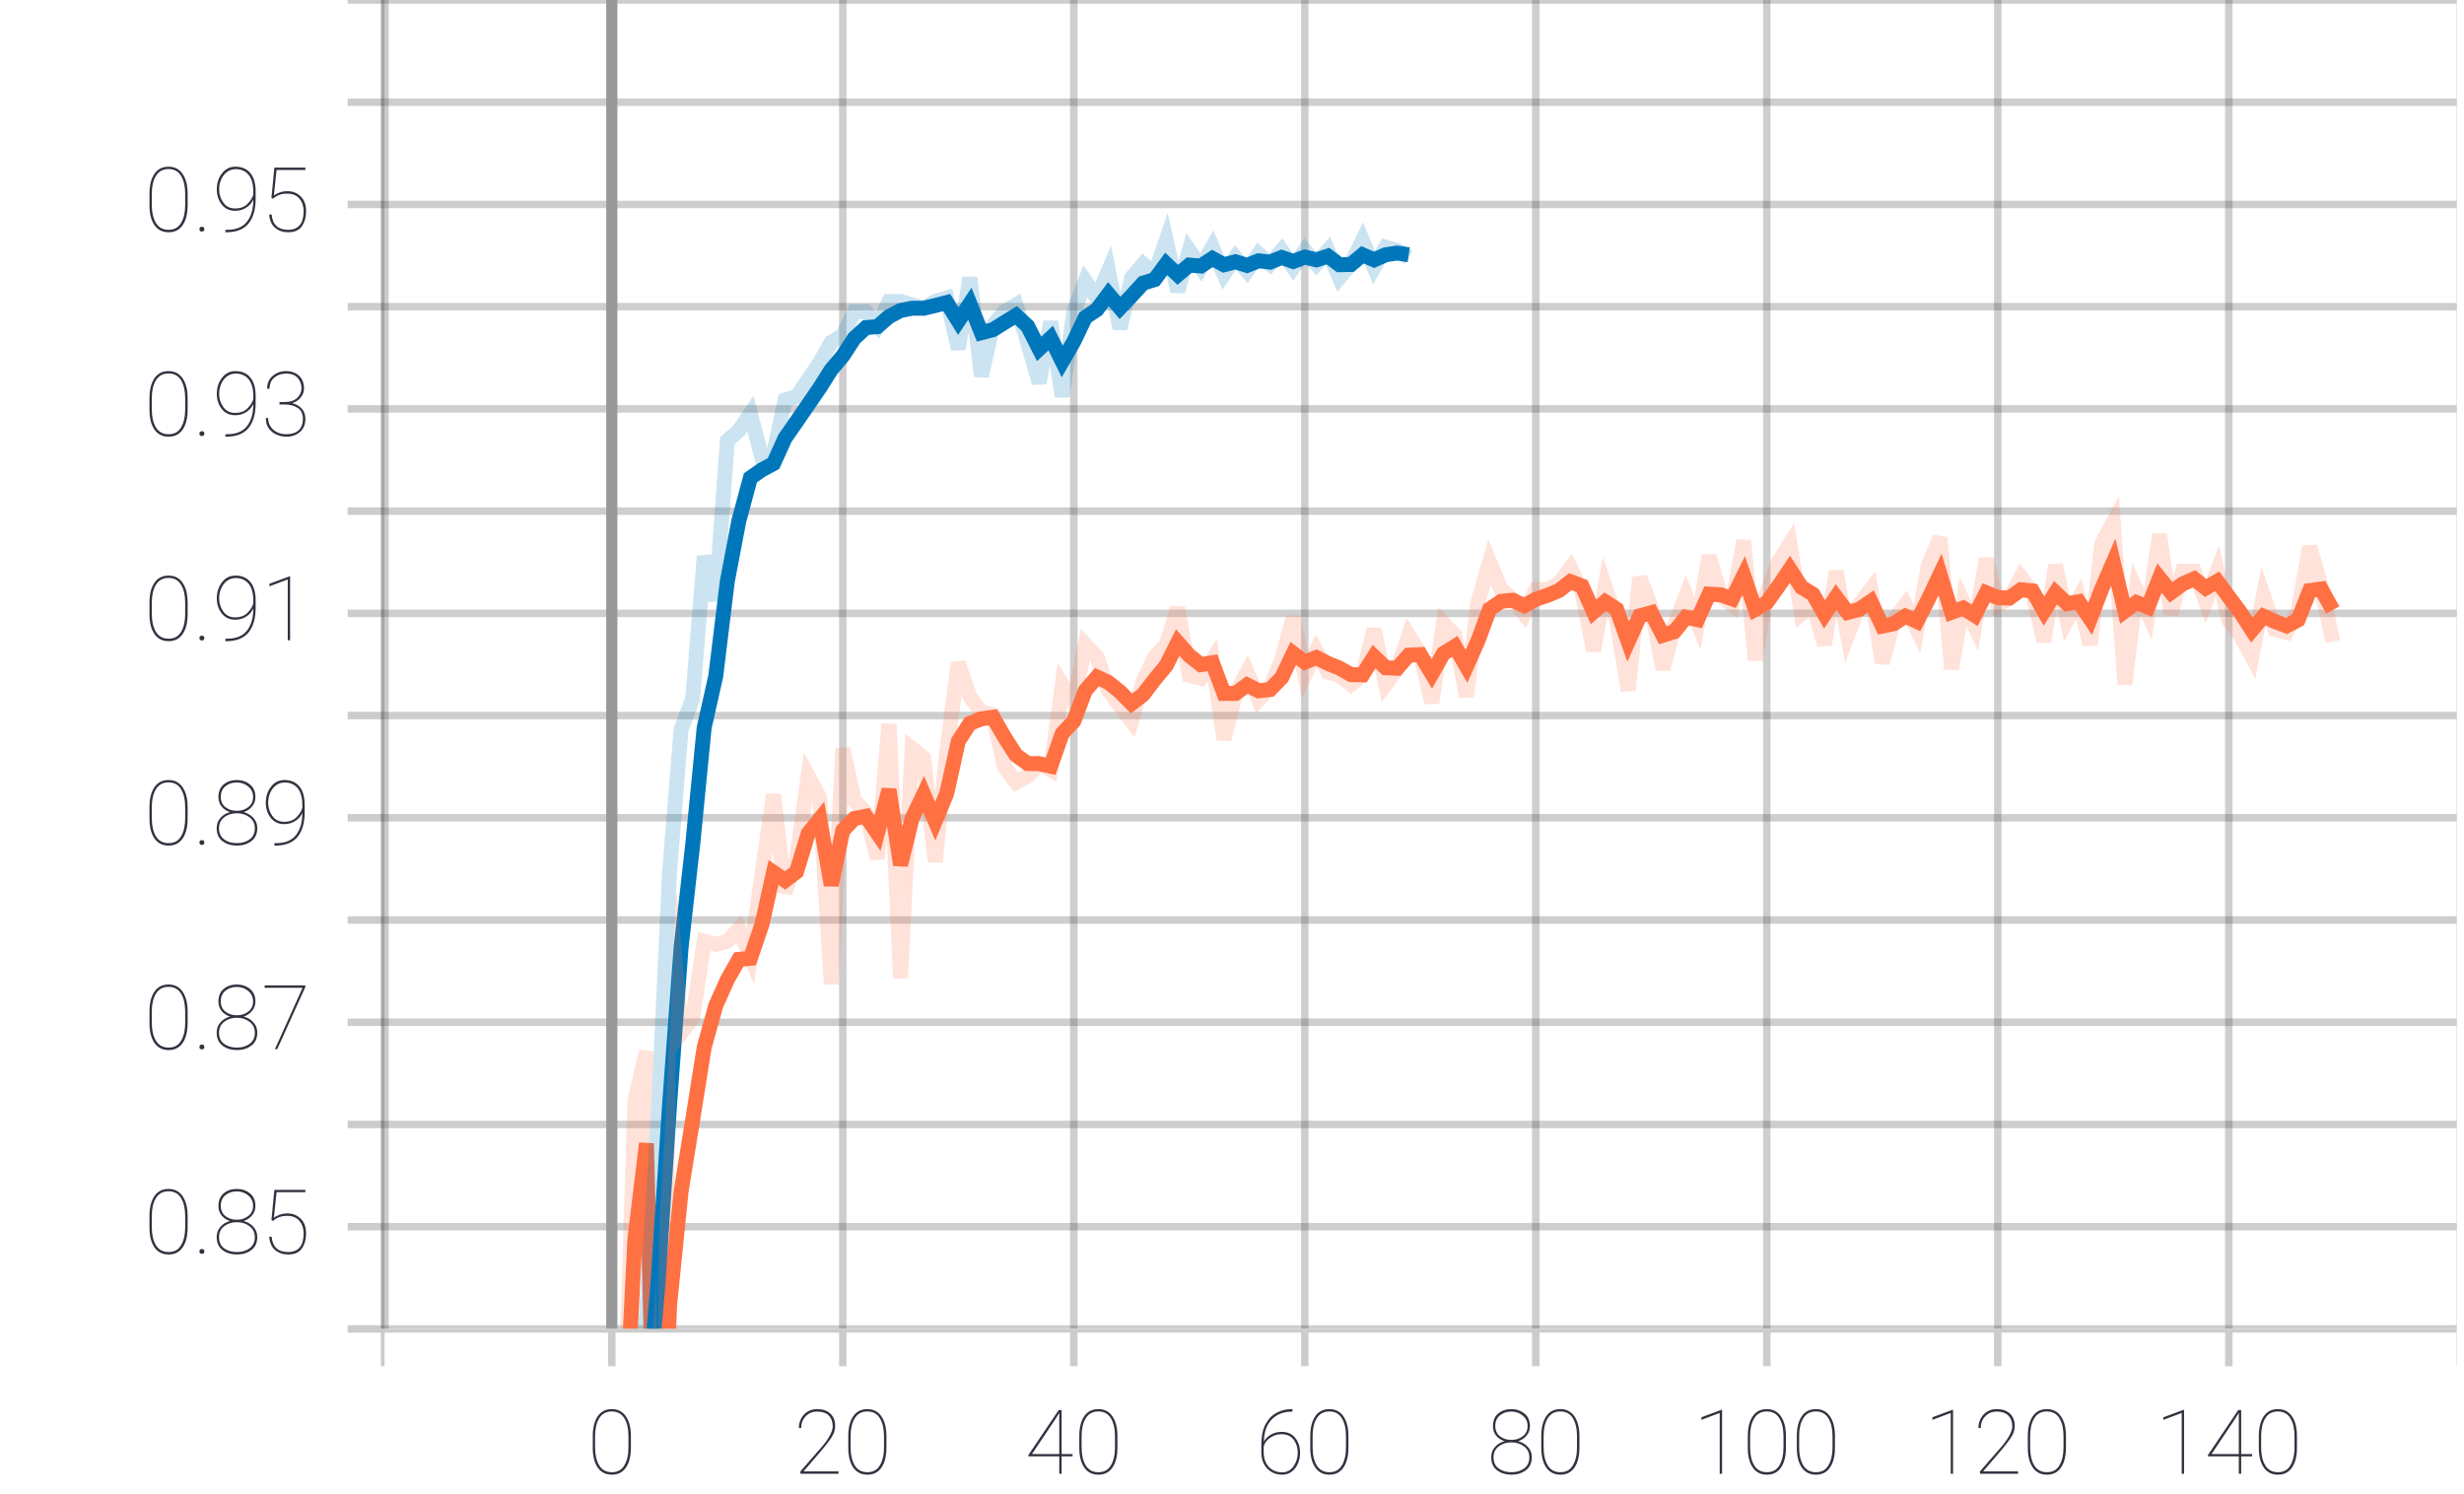
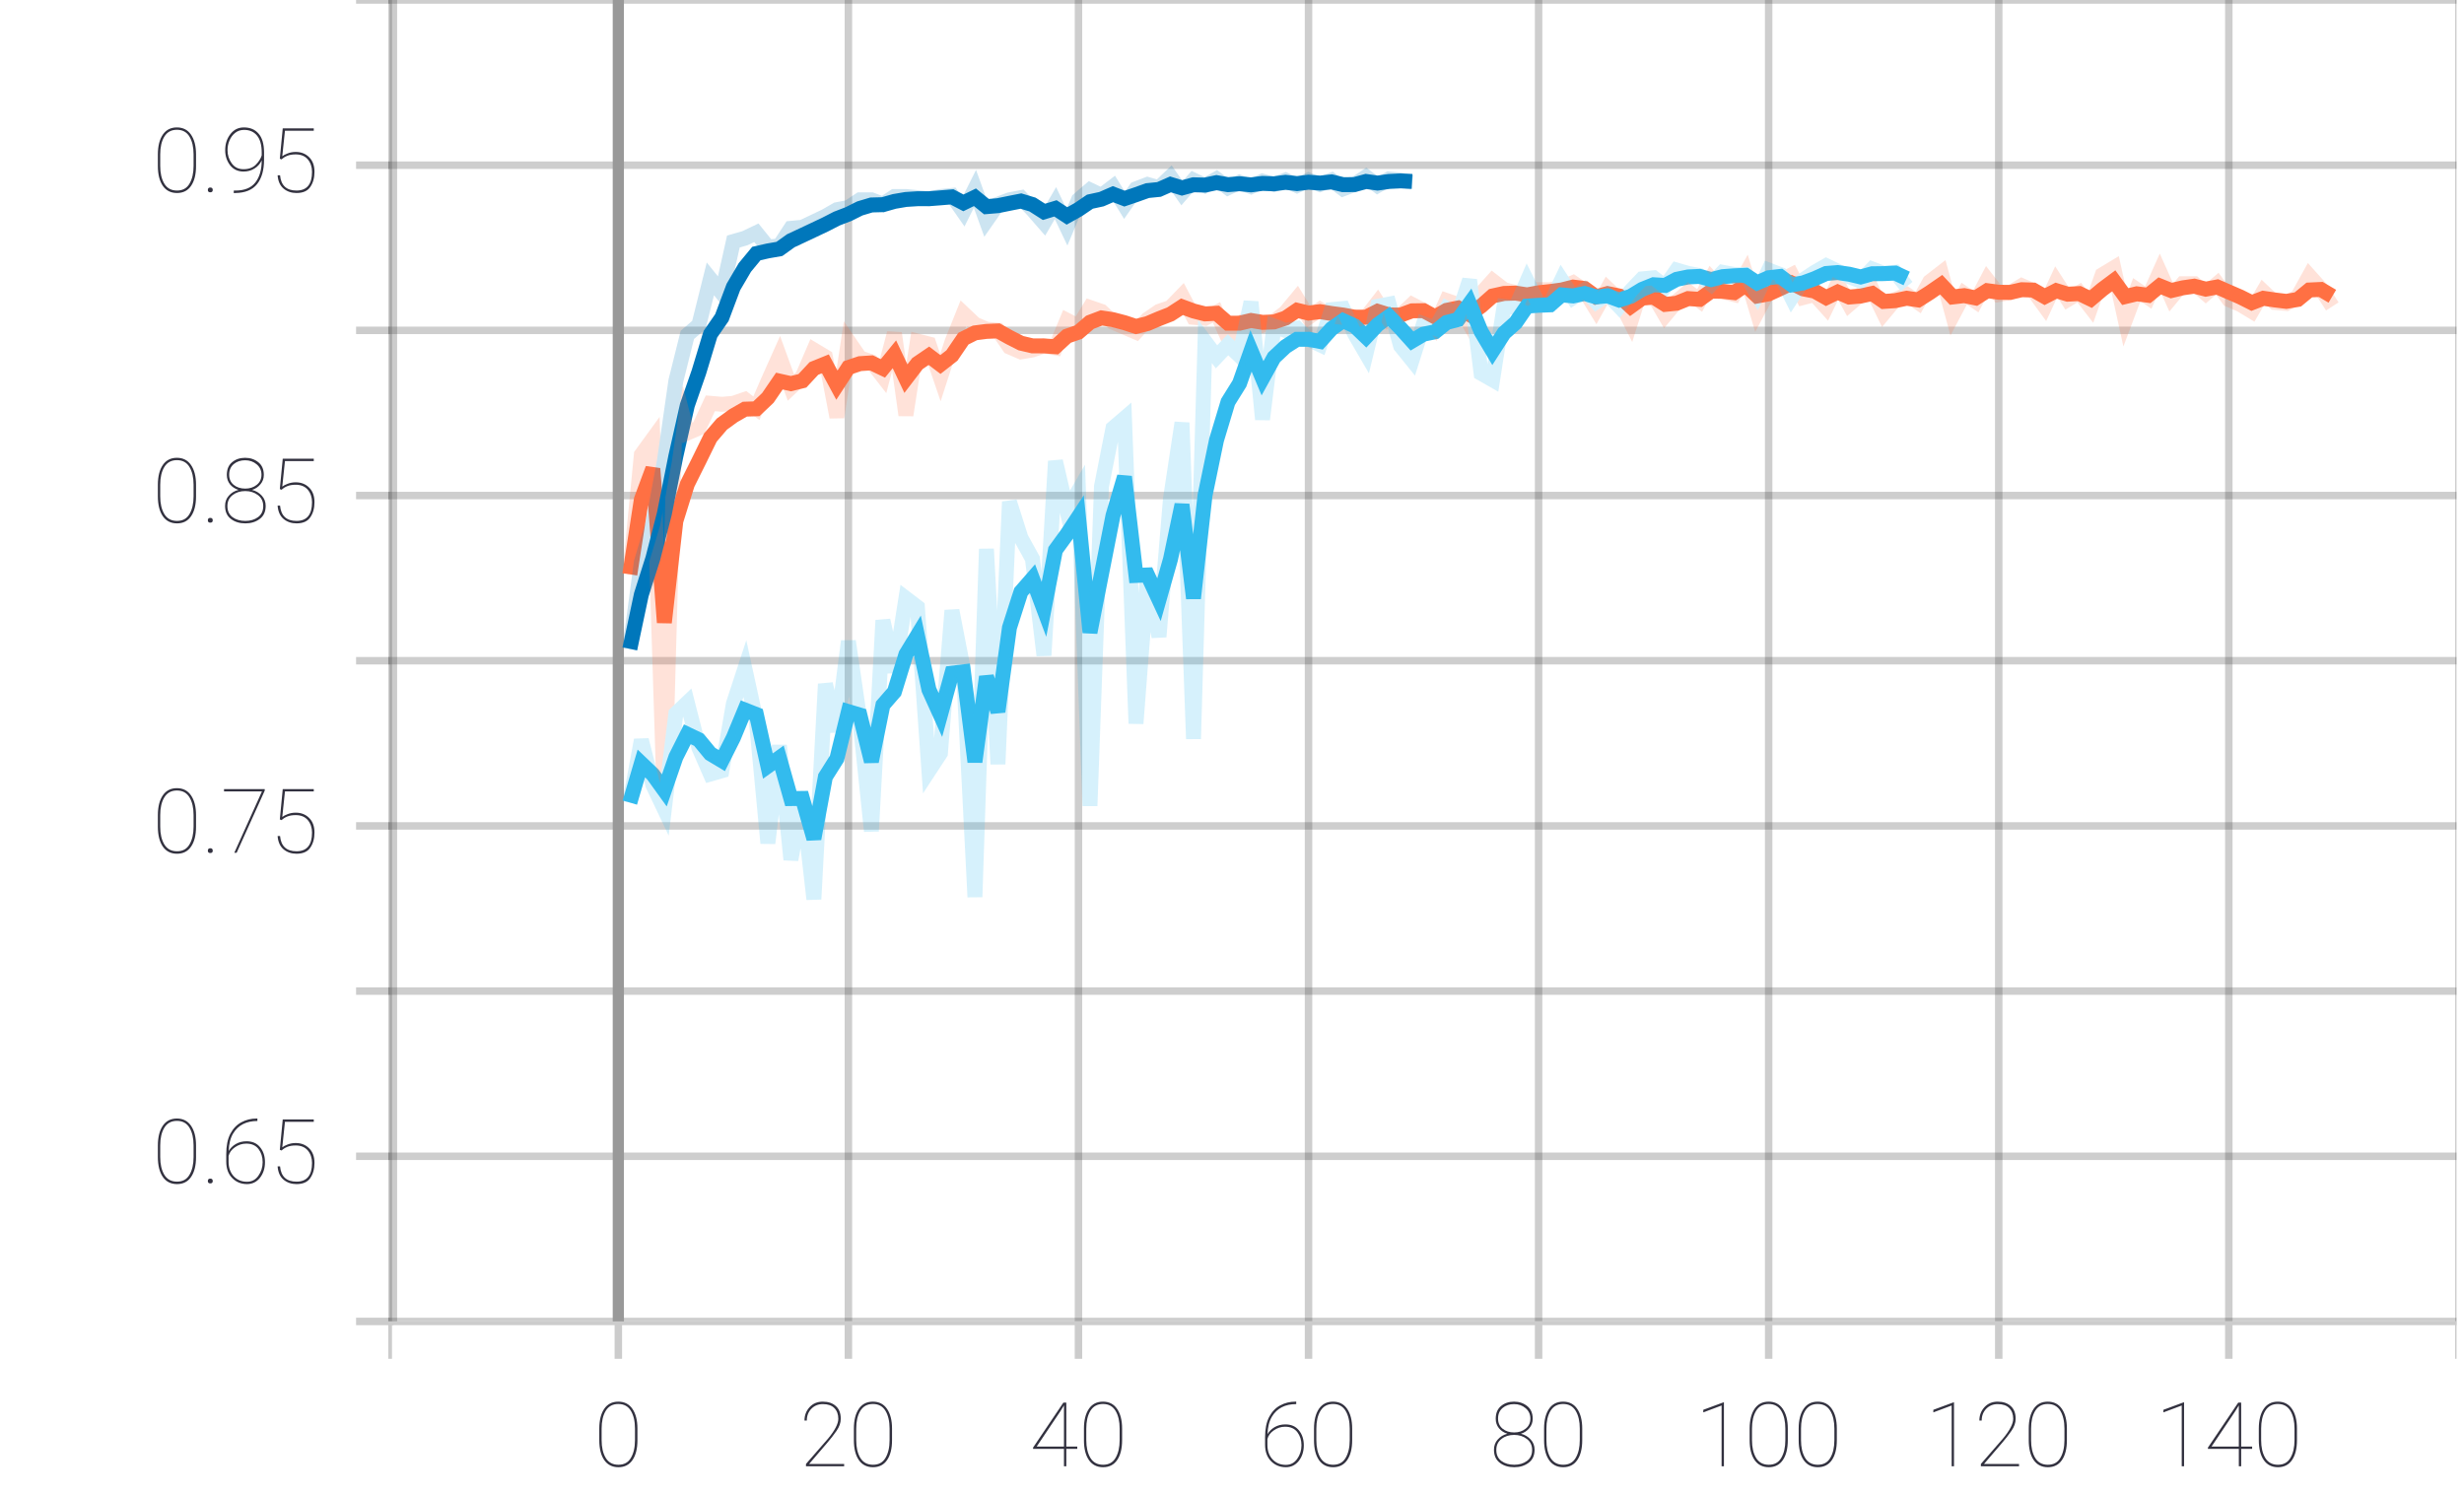
<svg xmlns="http://www.w3.org/2000/svg" viewBox="0 0 330 200">
  <g>
    <g>
      <g>
        <g>
          <g>
-             <line x1="51.562" y1="178" x2="46.562" y2="178" style="visibility: inherit;" fill="rgb(0, 0, 0)" stroke="rgb(204, 204, 204)" stroke-width="1px" />
-             <line x1="51.562" y1="164.308" x2="46.562" y2="164.308" style="visibility: inherit;" fill="rgb(0, 0, 0)" stroke="rgb(204, 204, 204)" stroke-width="1px" />
-             <line x1="51.562" y1="150.615" x2="46.562" y2="150.615" style="visibility: inherit;" fill="rgb(0, 0, 0)" stroke="rgb(204, 204, 204)" stroke-width="1px" />
-             <line x1="51.562" y1="136.923" x2="46.562" y2="136.923" style="visibility: inherit;" fill="rgb(0, 0, 0)" stroke="rgb(204, 204, 204)" stroke-width="1px" />
-             <line x1="51.562" y1="123.231" x2="46.562" y2="123.231" style="visibility: inherit;" fill="rgb(0, 0, 0)" stroke="rgb(204, 204, 204)" stroke-width="1px" />
-             <line x1="51.562" y1="109.538" x2="46.562" y2="109.538" style="visibility: inherit;" fill="rgb(0, 0, 0)" stroke="rgb(204, 204, 204)" stroke-width="1px" />
-             <line x1="51.562" y1="95.846" x2="46.562" y2="95.846" style="visibility: inherit;" fill="rgb(0, 0, 0)" stroke="rgb(204, 204, 204)" stroke-width="1px" />
-             <line x1="51.562" y1="82.154" x2="46.562" y2="82.154" style="visibility: inherit;" fill="rgb(0, 0, 0)" stroke="rgb(204, 204, 204)" stroke-width="1px" />
-             <line x1="51.562" y1="68.462" x2="46.562" y2="68.462" style="visibility: inherit;" fill="rgb(0, 0, 0)" stroke="rgb(204, 204, 204)" stroke-width="1px" />
-             <line x1="51.562" y1="54.769" x2="46.562" y2="54.769" style="visibility: inherit;" fill="rgb(0, 0, 0)" stroke="rgb(204, 204, 204)" stroke-width="1px" />
-             <line x1="51.562" y1="41.077" x2="46.562" y2="41.077" style="visibility: inherit;" fill="rgb(0, 0, 0)" stroke="rgb(204, 204, 204)" stroke-width="1px" />
-             <line x1="51.562" y1="27.385" x2="46.562" y2="27.385" style="visibility: inherit;" fill="rgb(0, 0, 0)" stroke="rgb(204, 204, 204)" stroke-width="1px" />
-             <line x1="51.562" y1="13.692" x2="46.562" y2="13.692" style="visibility: inherit;" fill="rgb(0, 0, 0)" stroke="rgb(204, 204, 204)" stroke-width="1px" />
-             <line x1="51.562" y1="0" x2="46.562" y2="0" style="visibility: inherit;" fill="rgb(0, 0, 0)" stroke="rgb(204, 204, 204)" stroke-width="1px" />
+             <line x1="52.688" y1="177" x2="47.688" y2="177" style="visibility: inherit;" fill="rgb(0, 0, 0)" stroke="rgb(204, 204, 204)" stroke-width="1px" />
+             <line x1="52.688" y1="154.875" x2="47.688" y2="154.875" style="visibility: inherit;" fill="rgb(0, 0, 0)" stroke="rgb(204, 204, 204)" stroke-width="1px" />
+             <line x1="52.688" y1="132.75" x2="47.688" y2="132.75" style="visibility: inherit;" fill="rgb(0, 0, 0)" stroke="rgb(204, 204, 204)" stroke-width="1px" />
+             <line x1="52.688" y1="110.625" x2="47.688" y2="110.625" style="visibility: inherit;" fill="rgb(0, 0, 0)" stroke="rgb(204, 204, 204)" stroke-width="1px" />
+             <line x1="52.688" y1="88.5" x2="47.688" y2="88.5" style="visibility: inherit;" fill="rgb(0, 0, 0)" stroke="rgb(204, 204, 204)" stroke-width="1px" />
+             <line x1="52.688" y1="66.375" x2="47.688" y2="66.375" style="visibility: inherit;" fill="rgb(0, 0, 0)" stroke="rgb(204, 204, 204)" stroke-width="1px" />
+             <line x1="52.688" y1="44.25" x2="47.688" y2="44.25" style="visibility: inherit;" fill="rgb(0, 0, 0)" stroke="rgb(204, 204, 204)" stroke-width="1px" />
+             <line x1="52.688" y1="22.125" x2="47.688" y2="22.125" style="visibility: inherit;" fill="rgb(0, 0, 0)" stroke="rgb(204, 204, 204)" stroke-width="1px" />
+             <line x1="52.688" y1="0" x2="47.688" y2="0" style="visibility: inherit;" fill="rgb(0, 0, 0)" stroke="rgb(204, 204, 204)" stroke-width="1px" />
          </g>
-           <g transform="translate(41.5625, 0)">
-             <text x="0" y="178" dx="0em" dy="0.3em" style="text-anchor: end; visibility: hidden; font-family: Roboto, sans-serif; font-size: 12px; font-weight: 200;" fill="rgb(50, 49, 63)" stroke="none" stroke-width="1px">0.84</text>
-             <text x="0" y="164.308" dx="0em" dy="0.3em" style="text-anchor: end; visibility: inherit; font-family: Roboto, sans-serif; font-size: 12px; font-weight: 200;" fill="rgb(50, 49, 63)" stroke="none" stroke-width="1px">0.85</text>
-             <text x="0" y="150.615" dx="0em" dy="0.3em" style="text-anchor: end; visibility: hidden; font-family: Roboto, sans-serif; font-size: 12px; font-weight: 200;" fill="rgb(50, 49, 63)" stroke="none" stroke-width="1px">0.86</text>
-             <text x="0" y="136.923" dx="0em" dy="0.3em" style="text-anchor: end; visibility: inherit; font-family: Roboto, sans-serif; font-size: 12px; font-weight: 200;" fill="rgb(50, 49, 63)" stroke="none" stroke-width="1px">0.87</text>
-             <text x="0" y="123.231" dx="0em" dy="0.3em" style="text-anchor: end; visibility: hidden; font-family: Roboto, sans-serif; font-size: 12px; font-weight: 200;" fill="rgb(50, 49, 63)" stroke="none" stroke-width="1px">0.88</text>
-             <text x="0" y="109.538" dx="0em" dy="0.3em" style="text-anchor: end; visibility: inherit; font-family: Roboto, sans-serif; font-size: 12px; font-weight: 200;" fill="rgb(50, 49, 63)" stroke="none" stroke-width="1px">0.89</text>
-             <text x="0" y="95.846" dx="0em" dy="0.3em" style="text-anchor: end; visibility: hidden; font-family: Roboto, sans-serif; font-size: 12px; font-weight: 200;" fill="rgb(50, 49, 63)" stroke="none" stroke-width="1px">0.9</text>
-             <text x="0" y="82.154" dx="0em" dy="0.3em" style="text-anchor: end; visibility: inherit; font-family: Roboto, sans-serif; font-size: 12px; font-weight: 200;" fill="rgb(50, 49, 63)" stroke="none" stroke-width="1px">0.91</text>
-             <text x="0" y="68.462" dx="0em" dy="0.3em" style="text-anchor: end; visibility: hidden; font-family: Roboto, sans-serif; font-size: 12px; font-weight: 200;" fill="rgb(50, 49, 63)" stroke="none" stroke-width="1px">0.92</text>
-             <text x="0" y="54.769" dx="0em" dy="0.3em" style="text-anchor: end; visibility: inherit; font-family: Roboto, sans-serif; font-size: 12px; font-weight: 200;" fill="rgb(50, 49, 63)" stroke="none" stroke-width="1px">0.93</text>
-             <text x="0" y="41.077" dx="0em" dy="0.3em" style="text-anchor: end; visibility: hidden; font-family: Roboto, sans-serif; font-size: 12px; font-weight: 200;" fill="rgb(50, 49, 63)" stroke="none" stroke-width="1px">0.94</text>
-             <text x="0" y="27.385" dx="0em" dy="0.3em" style="text-anchor: end; visibility: inherit; font-family: Roboto, sans-serif; font-size: 12px; font-weight: 200;" fill="rgb(50, 49, 63)" stroke="none" stroke-width="1px">0.95</text>
-             <text x="0" y="13.692" dx="0em" dy="0.3em" style="text-anchor: end; visibility: hidden; font-family: Roboto, sans-serif; font-size: 12px; font-weight: 200;" fill="rgb(50, 49, 63)" stroke="none" stroke-width="1px">0.96</text>
-             <text x="0" y="0" dx="0em" dy="0.3em" style="text-anchor: end; visibility: hidden; font-family: Roboto, sans-serif; font-size: 12px; font-weight: 200;" fill="rgb(50, 49, 63)" stroke="none" stroke-width="1px">0.97</text>
+           <g transform="translate(42.6875, 0)">
+             <text x="0" y="177" dx="0em" dy="0.3em" style="text-anchor: end; visibility: hidden; font-family: Roboto, sans-serif; font-size: 12px; font-weight: 200;" fill="rgb(50, 49, 63)" stroke="none" stroke-width="1px">0.6</text>
+             <text x="0" y="154.875" dx="0em" dy="0.3em" style="text-anchor: end; visibility: inherit; font-family: Roboto, sans-serif; font-size: 12px; font-weight: 200;" fill="rgb(50, 49, 63)" stroke="none" stroke-width="1px">0.65</text>
+             <text x="0" y="132.75" dx="0em" dy="0.3em" style="text-anchor: end; visibility: hidden; font-family: Roboto, sans-serif; font-size: 12px; font-weight: 200;" fill="rgb(50, 49, 63)" stroke="none" stroke-width="1px">0.7</text>
+             <text x="0" y="110.625" dx="0em" dy="0.3em" style="text-anchor: end; visibility: inherit; font-family: Roboto, sans-serif; font-size: 12px; font-weight: 200;" fill="rgb(50, 49, 63)" stroke="none" stroke-width="1px">0.75</text>
+             <text x="0" y="88.5" dx="0em" dy="0.3em" style="text-anchor: end; visibility: hidden; font-family: Roboto, sans-serif; font-size: 12px; font-weight: 200;" fill="rgb(50, 49, 63)" stroke="none" stroke-width="1px">0.8</text>
+             <text x="0" y="66.375" dx="0em" dy="0.3em" style="text-anchor: end; visibility: inherit; font-family: Roboto, sans-serif; font-size: 12px; font-weight: 200;" fill="rgb(50, 49, 63)" stroke="none" stroke-width="1px">0.85</text>
+             <text x="0" y="44.25" dx="0em" dy="0.3em" style="text-anchor: end; visibility: hidden; font-family: Roboto, sans-serif; font-size: 12px; font-weight: 200;" fill="rgb(50, 49, 63)" stroke="none" stroke-width="1px">0.9</text>
+             <text x="0" y="22.125" dx="0em" dy="0.3em" style="text-anchor: end; visibility: inherit; font-family: Roboto, sans-serif; font-size: 12px; font-weight: 200;" fill="rgb(50, 49, 63)" stroke="none" stroke-width="1px">0.95</text>
+             <text x="0" y="0" dx="0em" dy="0.3em" style="text-anchor: end; visibility: hidden; font-family: Roboto, sans-serif; font-size: 12px; font-weight: 200;" fill="rgb(50, 49, 63)" stroke="none" stroke-width="1px">1</text>
          </g>
-           <line x1="51.562" y1="0" x2="51.562" y2="178" fill="rgb(0, 0, 0)" stroke="rgb(204, 204, 204)" stroke-width="1px" />
+           <line x1="52.688" y1="0" x2="52.688" y2="177" fill="rgb(0, 0, 0)" stroke="rgb(204, 204, 204)" stroke-width="1px" />
        </g>
      </g>
-       <g transform="translate(51, 0)" clip-path="url(#clip_0)">
+       <g transform="translate(52, 0)" clip-path="url(#clip_0)">
        <clipPath id="clip_0">
-           <rect width="278" height="178" />
+           <rect width="277" height="177" />
        </clipPath>
        <g>
          <g>
            <g>
-               <line x1="0" y1="0" x2="0" y2="178" fill="rgb(0, 0, 0)" stroke="rgb(60, 60, 60)" stroke-width="1px" opacity="0.25" />
-               <line x1="30.938" y1="0" x2="30.938" y2="178" fill="rgb(0, 0, 0)" stroke="rgb(60, 60, 60)" stroke-width="1px" opacity="0.25" />
-               <line x1="61.875" y1="0" x2="61.875" y2="178" fill="rgb(0, 0, 0)" stroke="rgb(60, 60, 60)" stroke-width="1px" opacity="0.25" />
-               <line x1="92.812" y1="0" x2="92.812" y2="178" fill="rgb(0, 0, 0)" stroke="rgb(60, 60, 60)" stroke-width="1px" opacity="0.25" />
-               <line x1="123.75" y1="0" x2="123.75" y2="178" fill="rgb(0, 0, 0)" stroke="rgb(60, 60, 60)" stroke-width="1px" opacity="0.25" />
-               <line x1="154.688" y1="0" x2="154.688" y2="178" fill="rgb(0, 0, 0)" stroke="rgb(60, 60, 60)" stroke-width="1px" opacity="0.25" />
-               <line x1="185.625" y1="0" x2="185.625" y2="178" fill="rgb(0, 0, 0)" stroke="rgb(60, 60, 60)" stroke-width="1px" opacity="0.25" />
-               <line x1="216.562" y1="0" x2="216.562" y2="178" fill="rgb(0, 0, 0)" stroke="rgb(60, 60, 60)" stroke-width="1px" opacity="0.25" />
-               <line x1="247.5" y1="0" x2="247.5" y2="178" fill="rgb(0, 0, 0)" stroke="rgb(60, 60, 60)" stroke-width="1px" opacity="0.25" />
-               <line x1="278.438" y1="0" x2="278.438" y2="178" fill="rgb(0, 0, 0)" stroke="rgb(60, 60, 60)" stroke-width="1px" opacity="0.25" />
+               <line x1="0" y1="0" x2="0" y2="177" fill="rgb(0, 0, 0)" stroke="rgb(60, 60, 60)" stroke-width="1px" opacity="0.25" />
+               <line x1="30.812" y1="0" x2="30.812" y2="177" fill="rgb(0, 0, 0)" stroke="rgb(60, 60, 60)" stroke-width="1px" opacity="0.25" />
+               <line x1="61.625" y1="0" x2="61.625" y2="177" fill="rgb(0, 0, 0)" stroke="rgb(60, 60, 60)" stroke-width="1px" opacity="0.25" />
+               <line x1="92.438" y1="0" x2="92.438" y2="177" fill="rgb(0, 0, 0)" stroke="rgb(60, 60, 60)" stroke-width="1px" opacity="0.25" />
+               <line x1="123.25" y1="0" x2="123.25" y2="177" fill="rgb(0, 0, 0)" stroke="rgb(60, 60, 60)" stroke-width="1px" opacity="0.25" />
+               <line x1="154.062" y1="0" x2="154.062" y2="177" fill="rgb(0, 0, 0)" stroke="rgb(60, 60, 60)" stroke-width="1px" opacity="0.25" />
+               <line x1="184.875" y1="0" x2="184.875" y2="177" fill="rgb(0, 0, 0)" stroke="rgb(60, 60, 60)" stroke-width="1px" opacity="0.25" />
+               <line x1="215.688" y1="0" x2="215.688" y2="177" fill="rgb(0, 0, 0)" stroke="rgb(60, 60, 60)" stroke-width="1px" opacity="0.25" />
+               <line x1="246.5" y1="0" x2="246.5" y2="177" fill="rgb(0, 0, 0)" stroke="rgb(60, 60, 60)" stroke-width="1px" opacity="0.25" />
+               <line x1="277.312" y1="0" x2="277.312" y2="177" fill="rgb(0, 0, 0)" stroke="rgb(60, 60, 60)" stroke-width="1px" opacity="0.25" />
            </g>
            <g>
-               <line x1="0" y1="178" x2="278.438" y2="178" fill="rgb(0, 0, 0)" stroke="rgb(60, 60, 60)" stroke-width="1px" opacity="0.25" />
-               <line x1="0" y1="164.308" x2="278.438" y2="164.308" fill="rgb(0, 0, 0)" stroke="rgb(60, 60, 60)" stroke-width="1px" opacity="0.25" />
-               <line x1="0" y1="150.615" x2="278.438" y2="150.615" fill="rgb(0, 0, 0)" stroke="rgb(60, 60, 60)" stroke-width="1px" opacity="0.25" />
-               <line x1="0" y1="136.923" x2="278.438" y2="136.923" fill="rgb(0, 0, 0)" stroke="rgb(60, 60, 60)" stroke-width="1px" opacity="0.25" />
-               <line x1="0" y1="123.231" x2="278.438" y2="123.231" fill="rgb(0, 0, 0)" stroke="rgb(60, 60, 60)" stroke-width="1px" opacity="0.25" />
-               <line x1="0" y1="109.538" x2="278.438" y2="109.538" fill="rgb(0, 0, 0)" stroke="rgb(60, 60, 60)" stroke-width="1px" opacity="0.25" />
-               <line x1="0" y1="95.846" x2="278.438" y2="95.846" fill="rgb(0, 0, 0)" stroke="rgb(60, 60, 60)" stroke-width="1px" opacity="0.25" />
-               <line x1="0" y1="82.154" x2="278.438" y2="82.154" fill="rgb(0, 0, 0)" stroke="rgb(60, 60, 60)" stroke-width="1px" opacity="0.25" />
-               <line x1="0" y1="68.462" x2="278.438" y2="68.462" fill="rgb(0, 0, 0)" stroke="rgb(60, 60, 60)" stroke-width="1px" opacity="0.25" />
-               <line x1="0" y1="54.769" x2="278.438" y2="54.769" fill="rgb(0, 0, 0)" stroke="rgb(60, 60, 60)" stroke-width="1px" opacity="0.25" />
-               <line x1="0" y1="41.077" x2="278.438" y2="41.077" fill="rgb(0, 0, 0)" stroke="rgb(60, 60, 60)" stroke-width="1px" opacity="0.25" />
-               <line x1="0" y1="27.385" x2="278.438" y2="27.385" fill="rgb(0, 0, 0)" stroke="rgb(60, 60, 60)" stroke-width="1px" opacity="0.25" />
-               <line x1="0" y1="13.692" x2="278.438" y2="13.692" fill="rgb(0, 0, 0)" stroke="rgb(60, 60, 60)" stroke-width="1px" opacity="0.25" />
-               <line x1="0" y1="0" x2="278.438" y2="0" fill="rgb(0, 0, 0)" stroke="rgb(60, 60, 60)" stroke-width="1px" opacity="0.25" />
+               <line x1="0" y1="177" x2="277.312" y2="177" fill="rgb(0, 0, 0)" stroke="rgb(60, 60, 60)" stroke-width="1px" opacity="0.25" />
+               <line x1="0" y1="154.875" x2="277.312" y2="154.875" fill="rgb(0, 0, 0)" stroke="rgb(60, 60, 60)" stroke-width="1px" opacity="0.25" />
+               <line x1="0" y1="132.75" x2="277.312" y2="132.75" fill="rgb(0, 0, 0)" stroke="rgb(60, 60, 60)" stroke-width="1px" opacity="0.25" />
+               <line x1="0" y1="110.625" x2="277.312" y2="110.625" fill="rgb(0, 0, 0)" stroke="rgb(60, 60, 60)" stroke-width="1px" opacity="0.25" />
+               <line x1="0" y1="88.5" x2="277.312" y2="88.5" fill="rgb(0, 0, 0)" stroke="rgb(60, 60, 60)" stroke-width="1px" opacity="0.25" />
+               <line x1="0" y1="66.375" x2="277.312" y2="66.375" fill="rgb(0, 0, 0)" stroke="rgb(60, 60, 60)" stroke-width="1px" opacity="0.25" />
+               <line x1="0" y1="44.25" x2="277.312" y2="44.25" fill="rgb(0, 0, 0)" stroke="rgb(60, 60, 60)" stroke-width="1px" opacity="0.25" />
+               <line x1="0" y1="22.125" x2="277.312" y2="22.125" fill="rgb(0, 0, 0)" stroke="rgb(60, 60, 60)" stroke-width="1px" opacity="0.25" />
+               <line x1="0" y1="0" x2="277.312" y2="0" fill="rgb(0, 0, 0)" stroke="rgb(60, 60, 60)" stroke-width="1px" opacity="0.25" />
            </g>
          </g>
        </g>
        <g>
          <g>
-             <line x1="0" y1="1328.154" x2="278.438" y2="1328.154" fill="rgb(0, 0, 0)" stroke="rgb(153, 153, 153)" stroke-width="1.5px" />
+             <line x1="0" y1="442.5" x2="277.312" y2="442.5" fill="rgb(0, 0, 0)" stroke="rgb(153, 153, 153)" stroke-width="1.5px" />
          </g>
        </g>
        <g>
          <g>
-             <line x1="30.938" y1="0" x2="30.938" y2="178" fill="rgb(0, 0, 0)" stroke="rgb(153, 153, 153)" stroke-width="1.5px" />
+             <line x1="30.812" y1="0" x2="30.812" y2="177" fill="rgb(0, 0, 0)" stroke="rgb(153, 153, 153)" stroke-width="1.5px" />
          </g>
        </g>
        <g>
          <g>
            <g>
              <g>
                <g>
-                   <path stroke="rgb(255, 112, 67)" stroke-width="2px" d="M32.484,196.961L34.031,165.977L35.578,153.148L37.125,216.964L38.672,174.881L40.219,159.563L41.766,150L43.312,140.27L44.859,134.702L46.406,131.233L47.953,128.508L49.5,128.357L51.047,123.836L52.594,116.862L54.141,117.929L55.688,116.765L57.234,111.642L58.781,109.715L60.328,118.557L61.875,111.242L63.422,109.64L64.969,109.334L66.516,111.608L68.062,105.762L69.609,115.857L71.156,109.623L72.703,106.374L74.25,109.996L75.797,106.27L77.344,99.282L78.891,96.891L80.437,96.277L81.984,96.072L83.531,98.735L85.078,101.152L86.625,102.274L88.172,102.292L89.719,102.631L91.266,98.245L92.812,96.597L94.359,92.495L95.906,90.689L97.453,91.408L99,92.659L100.547,94.229L102.094,93.04L103.641,91.016L105.188,89.146L106.734,86.057L108.281,87.81L109.828,89.025L111.375,88.771L112.922,92.879L114.469,92.886L116.016,91.743L117.562,92.532L119.109,92.35L120.656,90.766L122.203,87.521L123.75,88.688L125.297,88.077L126.844,88.857L128.391,89.49L129.938,90.361L131.484,90.392L133.031,87.952L134.578,89.438L136.125,89.51L137.672,87.751L139.219,87.679L140.766,90.257L142.312,87.544L143.859,86.571L145.406,89.265L146.953,85.801L148.5,81.592L150.047,80.542L151.594,80.403L153.141,81.14L154.688,80.27L156.234,79.749L157.781,79.108L159.328,77.904L160.875,78.493L162.422,81.96L163.969,80.599L165.516,81.585L167.062,85.945L168.609,82.498L170.156,82.069L171.703,85.089L173.25,84.606L174.797,82.678L176.344,82.996L177.891,79.582L179.438,79.663L180.984,80.204L182.531,77.087L184.078,81.608L185.625,80.715L187.172,78.541L188.719,76.253L190.266,78.649L191.812,79.596L193.359,82.294L194.906,79.979L196.453,82.032L198,81.625L199.547,80.562L201.094,83.857L202.641,83.539L204.187,82.53L205.734,83.235L207.281,80.216L208.828,76.93L210.375,82.006L211.922,81.445L213.469,82.42L215.016,79.4L216.562,80.046L218.109,80.106L219.656,78.994L221.203,79.147L222.75,81.861L224.297,79.392L225.844,80.861L227.391,80.594L228.938,82.893L230.484,78.864L232.031,75.3L233.578,81.847L235.125,80.695L236.672,81.314L238.219,77.425L239.766,79.353L241.312,78.215L242.859,77.532L244.406,78.761L245.953,77.86L247.5,79.941L249.047,82.01L250.594,84.398L252.141,82.553L253.688,83.249L255.234,83.83L256.781,83.032L258.328,79.111L259.875,78.889L261.422,81.706" style="fill: none;" fill="none" />
+                   <path stroke="rgb(255, 112, 67)" stroke-width="2px" d="M32.353,76.928L33.894,66.915L35.434,62.768L36.975,83.392L38.516,69.792L40.056,64.842L41.597,61.751L43.138,58.607L44.678,56.807L46.219,55.686L47.759,54.805L49.3,54.757L50.841,53.295L52.381,51.042L53.922,51.387L55.463,51.01L57.003,49.355L58.544,48.732L60.084,51.59L61.625,49.226L63.166,48.708L64.706,48.609L66.247,49.344L67.787,47.455L69.328,50.717L70.869,48.702L72.409,47.652L73.95,48.823L75.491,47.619L77.031,45.36L78.572,44.588L80.112,44.389L81.653,44.323L83.194,45.183L84.734,45.965L86.275,46.327L87.816,46.333L89.356,46.443L90.897,45.025L92.438,44.493L93.978,43.167L95.519,42.583L97.059,42.816L98.6,43.22L100.141,43.727L101.681,43.343L103.222,42.689L104.763,42.085L106.303,41.087L107.844,41.653L109.384,42.046L110.925,41.963L112.466,43.291L114.006,43.293L115.547,42.924L117.088,43.179L118.628,43.12L120.169,42.608L121.709,41.56L123.25,41.937L124.791,41.739L126.331,41.991L127.872,42.196L129.412,42.477L130.953,42.487L132.494,41.699L134.034,42.179L135.575,42.202L137.116,41.634L138.656,41.61L140.197,42.444L141.737,41.567L143.278,41.252L144.819,42.123L146.359,41.004L147.9,39.643L149.441,39.304L150.981,39.259L152.522,39.497L154.062,39.216L155.603,39.048L157.144,38.841L158.684,38.452L160.225,38.642L161.766,39.762L163.306,39.322L164.847,39.641L166.387,41.05L167.928,39.936L169.469,39.798L171.009,40.773L172.55,40.618L174.091,39.994L175.631,40.097L177.172,38.994L178.713,39.02L180.253,39.195L181.794,38.187L183.334,39.649L184.875,39.36L186.416,38.657L187.956,37.918L189.497,38.692L191.037,38.998L192.578,39.87L194.119,39.122L195.659,39.786L197.2,39.654L198.741,39.31L200.281,40.375L201.822,40.273L203.362,39.946L204.903,40.174L206.444,39.199L207.984,38.137L209.525,39.777L211.066,39.596L212.606,39.911L214.147,38.935L215.688,39.144L217.228,39.163L218.769,38.804L220.309,38.853L221.85,39.73L223.391,38.932L224.931,39.407L226.472,39.321L228.012,40.064L229.553,38.762L231.094,37.61L232.634,39.726L234.175,39.353L235.716,39.554L237.256,38.297L238.797,38.92L240.338,38.552L241.878,38.331L243.419,38.729L244.959,38.437L246.5,39.11L248.041,39.778L249.581,40.55L251.122,39.954L252.662,40.179L254.203,40.367L255.744,40.109L257.284,38.842L258.825,38.77L260.366,39.68" style="fill: none;" fill="none" />
                </g>
                <g>
-                   <path stroke="rgb(0, 119, 187)" stroke-width="2px" d="M35.578,190.383L37.125,171.844L38.672,147.98L40.219,126.889L41.766,113.197L43.312,97.455L44.859,90.572L46.406,77.88L47.953,69.765L49.5,64.004L51.047,62.924L52.594,62.095L54.141,58.684L55.688,56.457L57.234,54.211L58.781,51.953L60.328,49.506L61.875,47.674L63.422,45.301L64.969,43.877L66.516,43.751L68.062,42.401L69.609,41.591L71.156,41.287L72.703,41.287L74.25,40.923L75.797,40.522L77.344,43.012L78.891,40.683L80.437,44.565L81.984,44.164L83.531,43.195L85.078,42.249L86.625,43.684L88.172,46.729L89.719,45.28L91.266,48.415L92.812,45.746L94.359,42.506L95.906,41.472L97.453,39.395L99,41.244L100.547,39.623L102.094,37.922L103.641,37.447L105.188,35.343L106.734,36.81L108.281,35.506L109.828,35.634L111.375,34.619L112.922,35.465L114.469,35.064L116.016,35.55L117.562,34.932L119.109,35.108L120.656,34.485L122.203,35.021L123.75,34.433L125.297,34.808L126.844,34.305L128.391,35.459L129.938,35.424L131.484,34.128L133.031,34.807L134.578,34.123L136.125,33.894L137.672,34.12" style="fill: none;" fill="none" />
+                   <path stroke="rgb(0, 119, 187)" stroke-width="2px" d="M32.353,86.912L33.894,79.651L35.434,74.802L36.975,68.811L38.516,61.098L40.056,54.282L41.597,49.857L43.138,44.77L44.678,42.545L46.219,38.444L47.759,35.821L49.3,33.959L50.841,33.61L52.381,33.343L53.922,32.24L55.463,31.52L57.003,30.794L58.544,30.065L60.084,29.274L61.625,28.682L63.166,27.915L64.706,27.455L66.247,27.414L67.787,26.978L69.328,26.716L70.869,26.618L72.409,26.618L73.95,26.5L75.491,26.371L77.031,27.175L78.572,26.423L80.112,27.677L81.653,27.548L83.194,27.234L84.734,26.929L86.275,27.393L87.816,28.377L89.356,27.908L90.897,28.922L92.438,28.059L93.978,27.012L95.519,26.678L97.059,26.007L98.6,26.604L100.141,26.08L101.681,25.53L103.222,25.377L104.763,24.697L106.303,25.171L107.844,24.75L109.384,24.791L110.925,24.463L112.466,24.737L114.006,24.607L115.547,24.764L117.088,24.564L118.628,24.621L120.169,24.42L121.709,24.593L123.25,24.403L124.791,24.524L126.331,24.361L127.872,24.735L129.412,24.723L130.953,24.304L132.494,24.524L134.034,24.303L135.575,24.229L137.116,24.302" style="fill: none;" fill="none" />
+                 </g>
+                 <g>
+                   <path stroke="rgb(51, 187, 238)" stroke-width="2px" d="M32.353,107.5L33.894,102.261L35.434,103.733L36.975,105.87L38.516,101.41L40.056,98.351L41.597,99.09L43.138,100.956L44.678,101.877L46.219,98.814L47.759,95.098L49.3,95.707L50.841,102.61L52.381,101.506L53.922,106.965L55.463,106.944L57.003,112.344L58.544,104.052L60.084,101.608L61.625,95.317L63.166,95.779L64.706,101.997L66.247,94.433L67.787,92.66L69.328,87.655L70.869,85.122L72.409,92.367L73.95,95.773L75.491,90.17L77.031,89.984L78.572,102.049L80.112,90.641L81.653,95.326L83.194,84.078L84.734,79.27L86.275,77.503L87.816,81.62L89.356,73.678L90.897,71.56L92.438,69.23L93.978,84.714L95.519,76.887L97.059,69.074L98.6,63.856L100.141,77.078L101.681,77.012L103.222,80.325L104.763,74.901L106.303,67.587L107.844,80.141L109.384,66.379L110.925,58.945L112.466,53.837L114.006,51.361L115.547,46.993L117.088,50.667L118.628,47.871L120.169,46.428L121.709,45.445L123.25,45.444L124.791,45.737L126.331,44.03L127.872,42.948L129.412,43.651L130.953,45.132L132.494,43.491L134.034,42.389L135.575,43.963L137.116,45.672L138.656,44.756L140.197,44.442L141.737,43.194L143.278,42.799L144.819,40.679L146.359,44.408L147.9,46.998L149.441,44.61L150.981,43.237L152.522,41.001L154.062,40.895L155.603,40.831L157.144,39.499L158.684,39.64L160.225,39.314L161.766,39.765L163.306,39.623L164.847,40.186L166.387,39.7L167.928,38.761L169.469,38.139L171.009,38.236L172.55,37.412L174.091,37.094L175.631,37.021L177.172,37.448L178.713,37.057L180.253,36.94L181.794,36.87L183.334,37.887L184.875,37.203L186.416,37.027L187.956,38.158L189.497,37.895L191.037,37.325L192.578,36.63L194.119,36.508L195.659,36.728L197.2,37.096L198.741,36.669L200.281,36.649L201.822,36.577L203.362,37.299" style="fill: none;" fill="none" />
                </g>
              </g>
            </g>
          </g>
          <g opacity="0.2">
            <g>
              <g>
                <g>
-                   <path stroke="rgb(255, 112, 67)" stroke-width="2px" d="M32.484,196.961L34.031,147.387L35.578,140.832L37.125,292.012L38.672,119.937L40.219,138.373L41.766,136.325L43.312,126.082L44.859,126.492L46.406,126.082L47.953,124.443L49.5,128.131L51.047,117.069L52.594,106.417L54.141,119.527L55.688,115.02L57.234,103.958L58.781,106.826L60.328,131.818L61.875,100.271L63.422,107.236L64.969,108.875L66.516,115.02L68.062,96.993L69.609,130.999L71.156,100.271L72.703,101.5L74.25,115.43L75.797,100.681L77.344,88.799L78.891,93.306L80.437,95.354L81.984,95.764L83.531,102.729L85.078,104.778L86.625,103.958L88.172,102.319L89.719,103.139L91.266,91.667L92.812,94.125L94.359,86.341L95.906,87.98L97.453,92.487L99,94.535L100.547,96.584L102.094,91.257L103.641,87.98L105.188,86.341L106.734,81.425L108.281,90.438L109.828,90.848L111.375,88.39L112.922,99.042L114.469,92.896L116.016,90.028L117.562,93.716L119.109,92.077L120.656,88.39L122.203,82.654L123.75,90.438L125.297,87.16L126.844,90.028L128.391,90.438L129.938,91.667L131.484,90.438L133.031,84.292L134.578,91.667L136.125,89.619L137.672,85.112L139.219,87.57L140.766,94.125L142.312,83.473L143.859,85.112L145.406,93.306L146.953,80.605L148.5,75.279L150.047,78.966L151.594,80.195L153.141,82.244L154.688,78.966L156.234,78.966L157.781,78.147L159.328,76.098L160.875,79.376L162.422,87.16L163.969,78.557L165.516,83.063L167.062,92.487L168.609,77.328L170.156,81.425L171.703,89.619L173.25,83.883L174.797,79.786L176.344,83.473L177.891,74.46L179.438,79.786L180.984,81.015L182.531,72.411L184.078,88.39L185.625,79.376L187.172,75.279L188.719,72.821L190.266,82.244L191.812,81.015L193.359,86.341L194.906,76.508L196.453,85.112L198,81.015L199.547,78.966L201.094,88.799L202.641,83.063L204.187,81.015L205.734,84.292L207.281,75.689L208.828,72.001L210.375,89.619L211.922,80.605L213.469,83.883L215.016,74.869L216.562,81.015L218.109,80.195L219.656,77.328L221.203,79.376L222.75,85.931L224.297,75.689L225.844,83.063L227.391,80.195L228.938,86.341L230.484,72.821L232.031,69.953L233.578,91.667L235.125,78.966L236.672,82.244L238.219,71.592L239.766,82.244L241.312,76.508L242.859,76.508L244.406,80.605L245.953,76.508L247.5,83.063L249.047,85.112L250.594,87.98L252.141,79.786L253.688,84.292L255.234,84.702L256.781,81.834L258.328,73.23L259.875,78.557L261.422,85.931" style="fill: none;" fill="none" />
+                   <path stroke="rgb(255, 112, 67)" stroke-width="2px" d="M32.353,76.928L33.894,60.907L35.434,58.788L36.975,107.646L38.516,52.035L40.056,57.994L41.597,57.332L43.138,54.022L44.678,54.154L46.219,54.022L47.759,53.492L49.3,54.684L50.841,51.109L52.381,47.666L53.922,51.903L55.463,50.447L57.003,46.872L58.544,47.798L60.084,55.875L61.625,45.68L63.166,47.931L64.706,48.46L66.247,50.447L67.787,44.621L69.328,55.61L70.869,45.68L72.409,46.077L73.95,50.579L75.491,45.812L77.031,41.973L78.572,43.429L80.112,44.091L81.653,44.224L83.194,46.474L84.734,47.136L86.275,46.872L87.816,46.342L89.356,46.607L90.897,42.899L92.438,43.694L93.978,41.178L95.519,41.708L97.059,43.164L98.6,43.826L100.141,44.488L101.681,42.767L103.222,41.708L104.763,41.178L106.303,39.589L107.844,42.502L109.384,42.635L110.925,41.84L112.466,45.283L114.006,43.297L115.547,42.37L117.088,43.561L118.628,43.032L120.169,41.84L121.709,39.987L123.25,42.502L124.791,41.443L126.331,42.37L127.872,42.502L129.412,42.899L130.953,42.502L132.494,40.516L134.034,42.899L135.575,42.237L137.116,40.781L138.656,41.575L140.197,43.694L141.737,40.251L143.278,40.781L144.819,43.429L146.359,39.324L147.9,37.603L149.441,38.795L150.981,39.192L152.522,39.854L154.062,38.795L155.603,38.795L157.144,38.53L158.684,37.868L160.225,38.927L161.766,41.443L163.306,38.662L164.847,40.119L166.387,43.164L167.928,38.265L169.469,39.589L171.009,42.237L172.55,40.384L174.091,39.06L175.631,40.251L177.172,37.338L178.713,39.06L180.253,39.457L181.794,36.676L183.334,41.84L184.875,38.927L186.416,37.603L187.956,36.809L189.497,39.854L191.037,39.457L192.578,41.178L194.119,38L195.659,40.781L197.2,39.457L198.741,38.795L200.281,41.973L201.822,40.119L203.362,39.457L204.903,40.516L206.444,37.736L207.984,36.544L209.525,42.237L211.066,39.324L212.606,40.384L214.147,37.471L215.688,39.457L217.228,39.192L218.769,38.265L220.309,38.927L221.85,41.046L223.391,37.736L224.931,40.119L226.472,39.192L228.012,41.178L229.553,36.809L231.094,35.882L232.634,42.899L234.175,38.795L235.716,39.854L237.256,36.412L238.797,39.854L240.338,38L241.878,38L243.419,39.324L244.959,38L246.5,40.119L248.041,40.781L249.581,41.708L251.122,39.06L252.662,40.516L254.203,40.649L255.744,39.722L257.284,36.941L258.825,38.662L260.366,41.046" style="fill: none;" fill="none" />
                </g>
                <g>
-                   <path stroke="rgb(0, 119, 187)" stroke-width="2px" d="M34.031,191.906L35.578,175.98L37.125,150.042L38.672,116.824L40.219,97.712L41.766,93.616L43.312,74.505L44.859,80.42L46.406,59.033L47.953,57.668L49.5,55.393L51.047,61.308L52.594,60.853L54.141,53.572L55.688,53.117L57.234,50.842L58.781,48.567L60.328,45.837L61.875,44.927L63.422,41.741L64.969,41.741L66.516,43.561L68.062,40.376L69.609,40.376L71.156,40.831L72.703,41.286L74.25,40.376L75.797,39.921L77.344,46.747L78.891,37.191L80.437,50.387L81.984,43.561L83.531,41.741L85.078,40.831L86.625,45.837L88.172,51.297L89.719,43.106L91.266,53.117L92.812,41.741L94.359,37.646L95.906,39.921L97.453,36.281L99,44.017L100.547,37.191L102.094,35.371L103.641,36.736L105.188,32.185L106.734,39.011L108.281,33.55L109.828,35.826L111.375,33.095L112.922,36.736L114.469,34.461L116.016,36.281L117.562,34.006L119.109,35.371L120.656,33.55L122.203,35.826L123.75,33.55L125.297,35.371L126.844,33.55L128.391,37.191L129.938,35.371L131.484,32.185L133.031,35.826L134.578,33.095L136.125,33.55L137.672,34.461" style="fill: none;" fill="none" />
+                   <path stroke="rgb(0, 119, 187)" stroke-width="2px" d="M32.353,86.912L33.894,75.294L35.434,70.147L36.975,61.765L38.516,51.029L40.056,44.853L41.597,43.529L43.138,37.353L44.678,39.265L46.219,32.353L47.759,31.912L49.3,31.176L50.841,33.088L52.381,32.941L53.922,30.588L55.463,30.441L57.003,29.706L58.544,28.971L60.084,28.088L61.625,27.794L63.166,26.765L64.706,26.765L66.247,27.353L67.787,26.324L69.328,26.324L70.869,26.471L72.409,26.618L73.95,26.324L75.491,26.176L77.031,28.382L78.572,25.294L80.112,29.559L81.653,27.353L83.194,26.765L84.734,26.471L86.275,28.088L87.816,29.853L89.356,27.206L90.897,30.441L92.438,26.765L93.978,25.441L95.519,26.176L97.059,25L98.6,27.5L100.141,25.294L101.681,24.706L103.222,25.147L104.763,23.676L106.303,25.882L107.844,24.118L109.384,24.853L110.925,23.971L112.466,25.147L114.006,24.412L115.547,25L117.088,24.265L118.628,24.706L120.169,24.118L121.709,24.853L123.25,24.118L124.791,24.706L126.331,24.118L127.872,25.294L129.412,24.706L130.953,23.676L132.494,24.853L134.034,23.971L135.575,24.118L137.116,24.412" style="fill: none;" fill="none" />
+                 </g>
+                 <g>
+                   <path stroke="rgb(51, 187, 238)" stroke-width="2px" d="M32.353,107.5L33.894,99.118L35.434,105.147L36.975,108.382L38.516,95.588L40.056,94.118L41.597,100.147L43.138,103.676L44.678,103.235L46.219,94.265L47.759,89.559L49.3,96.618L50.841,112.941L52.381,99.853L53.922,115.147L55.463,106.912L57.003,120.441L58.544,91.618L60.084,97.941L61.625,85.882L63.166,96.471L64.706,111.324L66.247,83.088L67.787,90L69.328,80.147L70.869,81.324L72.409,103.235L73.95,100.882L75.491,81.765L77.031,89.706L78.572,120.147L80.112,73.529L81.653,102.353L83.194,67.206L84.734,72.059L86.275,74.853L87.816,87.794L89.356,61.765L90.897,68.382L92.438,65.735L93.978,107.941L95.519,65.147L97.059,57.353L98.6,56.029L100.141,96.912L101.681,76.912L103.222,85.294L104.763,66.765L106.303,56.618L107.844,98.971L109.384,45.735L110.925,47.794L112.466,46.176L114.006,47.647L115.547,40.441L117.088,56.176L118.628,43.676L120.169,44.265L121.709,43.971L123.25,45.441L124.791,46.176L126.331,41.471L127.872,41.324L129.412,44.706L130.953,47.353L132.494,41.029L134.034,40.735L135.575,46.324L137.116,48.235L138.656,43.382L140.197,43.971L141.737,41.324L143.278,42.206L144.819,37.5L146.359,50L147.9,50.882L149.441,41.029L150.981,41.176L152.522,37.647L154.062,40.735L155.603,40.735L157.144,37.5L158.684,39.853L160.225,38.824L161.766,40.441L163.306,39.412L164.847,41.029L166.387,38.971L167.928,37.353L169.469,37.206L171.009,38.382L172.55,36.176L174.091,36.618L175.631,36.912L177.172,38.088L178.713,36.471L180.253,36.765L181.794,36.765L183.334,39.412L184.875,36.176L186.416,36.765L187.956,39.853L189.497,37.5L191.037,36.471L192.578,35.588L194.119,36.324L195.659,37.059L197.2,37.647L198.741,36.029L200.281,36.618L201.822,36.471L203.362,38.382" style="fill: none;" fill="none" />
                </g>
              </g>
            </g>
          </g>
        </g>
      </g>
-       <g transform="translate(51, 178)" clip-path="url(#clip_1)">
+       <g transform="translate(52, 177)" clip-path="url(#clip_1)">
        <clipPath id="clip_1">
-           <rect width="278" height="22" />
+           <rect width="277" height="23" />
        </clipPath>
        <g>
          <g>
            <line x1="0" y1="0" x2="0" y2="5" style="visibility: inherit;" fill="rgb(0, 0, 0)" stroke="rgb(204, 204, 204)" stroke-width="1px" />
-             <line x1="30.938" y1="0" x2="30.938" y2="5" style="visibility: inherit;" fill="rgb(0, 0, 0)" stroke="rgb(204, 204, 204)" stroke-width="1px" />
-             <line x1="61.875" y1="0" x2="61.875" y2="5" style="visibility: inherit;" fill="rgb(0, 0, 0)" stroke="rgb(204, 204, 204)" stroke-width="1px" />
-             <line x1="92.812" y1="0" x2="92.812" y2="5" style="visibility: inherit;" fill="rgb(0, 0, 0)" stroke="rgb(204, 204, 204)" stroke-width="1px" />
-             <line x1="123.75" y1="0" x2="123.75" y2="5" style="visibility: inherit;" fill="rgb(0, 0, 0)" stroke="rgb(204, 204, 204)" stroke-width="1px" />
-             <line x1="154.688" y1="0" x2="154.688" y2="5" style="visibility: inherit;" fill="rgb(0, 0, 0)" stroke="rgb(204, 204, 204)" stroke-width="1px" />
-             <line x1="185.625" y1="0" x2="185.625" y2="5" style="visibility: inherit;" fill="rgb(0, 0, 0)" stroke="rgb(204, 204, 204)" stroke-width="1px" />
-             <line x1="216.562" y1="0" x2="216.562" y2="5" style="visibility: inherit;" fill="rgb(0, 0, 0)" stroke="rgb(204, 204, 204)" stroke-width="1px" />
-             <line x1="247.5" y1="0" x2="247.5" y2="5" style="visibility: inherit;" fill="rgb(0, 0, 0)" stroke="rgb(204, 204, 204)" stroke-width="1px" />
-             <line x1="278.438" y1="0" x2="278.438" y2="5" style="visibility: inherit;" fill="rgb(0, 0, 0)" stroke="rgb(204, 204, 204)" stroke-width="1px" />
+             <line x1="30.812" y1="0" x2="30.812" y2="5" style="visibility: inherit;" fill="rgb(0, 0, 0)" stroke="rgb(204, 204, 204)" stroke-width="1px" />
+             <line x1="61.625" y1="0" x2="61.625" y2="5" style="visibility: inherit;" fill="rgb(0, 0, 0)" stroke="rgb(204, 204, 204)" stroke-width="1px" />
+             <line x1="92.438" y1="0" x2="92.438" y2="5" style="visibility: inherit;" fill="rgb(0, 0, 0)" stroke="rgb(204, 204, 204)" stroke-width="1px" />
+             <line x1="123.25" y1="0" x2="123.25" y2="5" style="visibility: inherit;" fill="rgb(0, 0, 0)" stroke="rgb(204, 204, 204)" stroke-width="1px" />
+             <line x1="154.062" y1="0" x2="154.062" y2="5" style="visibility: inherit;" fill="rgb(0, 0, 0)" stroke="rgb(204, 204, 204)" stroke-width="1px" />
+             <line x1="184.875" y1="0" x2="184.875" y2="5" style="visibility: inherit;" fill="rgb(0, 0, 0)" stroke="rgb(204, 204, 204)" stroke-width="1px" />
+             <line x1="215.688" y1="0" x2="215.688" y2="5" style="visibility: inherit;" fill="rgb(0, 0, 0)" stroke="rgb(204, 204, 204)" stroke-width="1px" />
+             <line x1="246.5" y1="0" x2="246.5" y2="5" style="visibility: inherit;" fill="rgb(0, 0, 0)" stroke="rgb(204, 204, 204)" stroke-width="1px" />
+             <line x1="277.312" y1="0" x2="277.312" y2="5" style="visibility: inherit;" fill="rgb(0, 0, 0)" stroke="rgb(204, 204, 204)" stroke-width="1px" />
          </g>
          <g transform="translate(0, 8)">
            <text x="0" y="0" dx="0em" dy="0.95em" style="text-anchor: middle; visibility: hidden; font-family: Roboto, sans-serif; font-size: 12px; font-weight: 200;" fill="rgb(50, 49, 63)" stroke="none" stroke-width="1px">-20</text>
-             <text x="30.938" y="0" dx="0em" dy="0.95em" style="text-anchor: middle; visibility: inherit; font-family: Roboto, sans-serif; font-size: 12px; font-weight: 200;" fill="rgb(50, 49, 63)" stroke="none" stroke-width="1px">0</text>
-             <text x="61.875" y="0" dx="0em" dy="0.95em" style="text-anchor: middle; visibility: inherit; font-family: Roboto, sans-serif; font-size: 12px; font-weight: 200;" fill="rgb(50, 49, 63)" stroke="none" stroke-width="1px">20</text>
-             <text x="92.812" y="0" dx="0em" dy="0.95em" style="text-anchor: middle; visibility: inherit; font-family: Roboto, sans-serif; font-size: 12px; font-weight: 200;" fill="rgb(50, 49, 63)" stroke="none" stroke-width="1px">40</text>
-             <text x="123.75" y="0" dx="0em" dy="0.95em" style="text-anchor: middle; visibility: inherit; font-family: Roboto, sans-serif; font-size: 12px; font-weight: 200;" fill="rgb(50, 49, 63)" stroke="none" stroke-width="1px">60</text>
-             <text x="154.688" y="0" dx="0em" dy="0.95em" style="text-anchor: middle; visibility: inherit; font-family: Roboto, sans-serif; font-size: 12px; font-weight: 200;" fill="rgb(50, 49, 63)" stroke="none" stroke-width="1px">80</text>
-             <text x="185.625" y="0" dx="0em" dy="0.95em" style="text-anchor: middle; visibility: inherit; font-family: Roboto, sans-serif; font-size: 12px; font-weight: 200;" fill="rgb(50, 49, 63)" stroke="none" stroke-width="1px">100</text>
-             <text x="216.562" y="0" dx="0em" dy="0.95em" style="text-anchor: middle; visibility: inherit; font-family: Roboto, sans-serif; font-size: 12px; font-weight: 200;" fill="rgb(50, 49, 63)" stroke="none" stroke-width="1px">120</text>
-             <text x="247.5" y="0" dx="0em" dy="0.95em" style="text-anchor: middle; visibility: inherit; font-family: Roboto, sans-serif; font-size: 12px; font-weight: 200;" fill="rgb(50, 49, 63)" stroke="none" stroke-width="1px">140</text>
-             <text x="278.438" y="0" dx="0em" dy="0.95em" style="text-anchor: middle; visibility: hidden; font-family: Roboto, sans-serif; font-size: 12px; font-weight: 200;" fill="rgb(50, 49, 63)" stroke="none" stroke-width="1px">160</text>
+             <text x="30.812" y="0" dx="0em" dy="0.95em" style="text-anchor: middle; visibility: inherit; font-family: Roboto, sans-serif; font-size: 12px; font-weight: 200;" fill="rgb(50, 49, 63)" stroke="none" stroke-width="1px">0</text>
+             <text x="61.625" y="0" dx="0em" dy="0.95em" style="text-anchor: middle; visibility: inherit; font-family: Roboto, sans-serif; font-size: 12px; font-weight: 200;" fill="rgb(50, 49, 63)" stroke="none" stroke-width="1px">20</text>
+             <text x="92.438" y="0" dx="0em" dy="0.95em" style="text-anchor: middle; visibility: inherit; font-family: Roboto, sans-serif; font-size: 12px; font-weight: 200;" fill="rgb(50, 49, 63)" stroke="none" stroke-width="1px">40</text>
+             <text x="123.25" y="0" dx="0em" dy="0.95em" style="text-anchor: middle; visibility: inherit; font-family: Roboto, sans-serif; font-size: 12px; font-weight: 200;" fill="rgb(50, 49, 63)" stroke="none" stroke-width="1px">60</text>
+             <text x="154.062" y="0" dx="0em" dy="0.95em" style="text-anchor: middle; visibility: inherit; font-family: Roboto, sans-serif; font-size: 12px; font-weight: 200;" fill="rgb(50, 49, 63)" stroke="none" stroke-width="1px">80</text>
+             <text x="184.875" y="0" dx="0em" dy="0.95em" style="text-anchor: middle; visibility: inherit; font-family: Roboto, sans-serif; font-size: 12px; font-weight: 200;" fill="rgb(50, 49, 63)" stroke="none" stroke-width="1px">100</text>
+             <text x="215.688" y="0" dx="0em" dy="0.95em" style="text-anchor: middle; visibility: inherit; font-family: Roboto, sans-serif; font-size: 12px; font-weight: 200;" fill="rgb(50, 49, 63)" stroke="none" stroke-width="1px">120</text>
+             <text x="246.5" y="0" dx="0em" dy="0.95em" style="text-anchor: middle; visibility: inherit; font-family: Roboto, sans-serif; font-size: 12px; font-weight: 200;" fill="rgb(50, 49, 63)" stroke="none" stroke-width="1px">140</text>
+             <text x="277.312" y="0" dx="0em" dy="0.95em" style="text-anchor: middle; visibility: hidden; font-family: Roboto, sans-serif; font-size: 12px; font-weight: 200;" fill="rgb(50, 49, 63)" stroke="none" stroke-width="1px">160</text>
          </g>
-           <line x1="0" y1="0" x2="278.438" y2="0" fill="rgb(0, 0, 0)" stroke="rgb(204, 204, 204)" stroke-width="1px" />
+           <line x1="0" y1="0" x2="277.312" y2="0" fill="rgb(0, 0, 0)" stroke="rgb(204, 204, 204)" stroke-width="1px" />
        </g>
      </g>
    </g>
  </g>
</svg>
